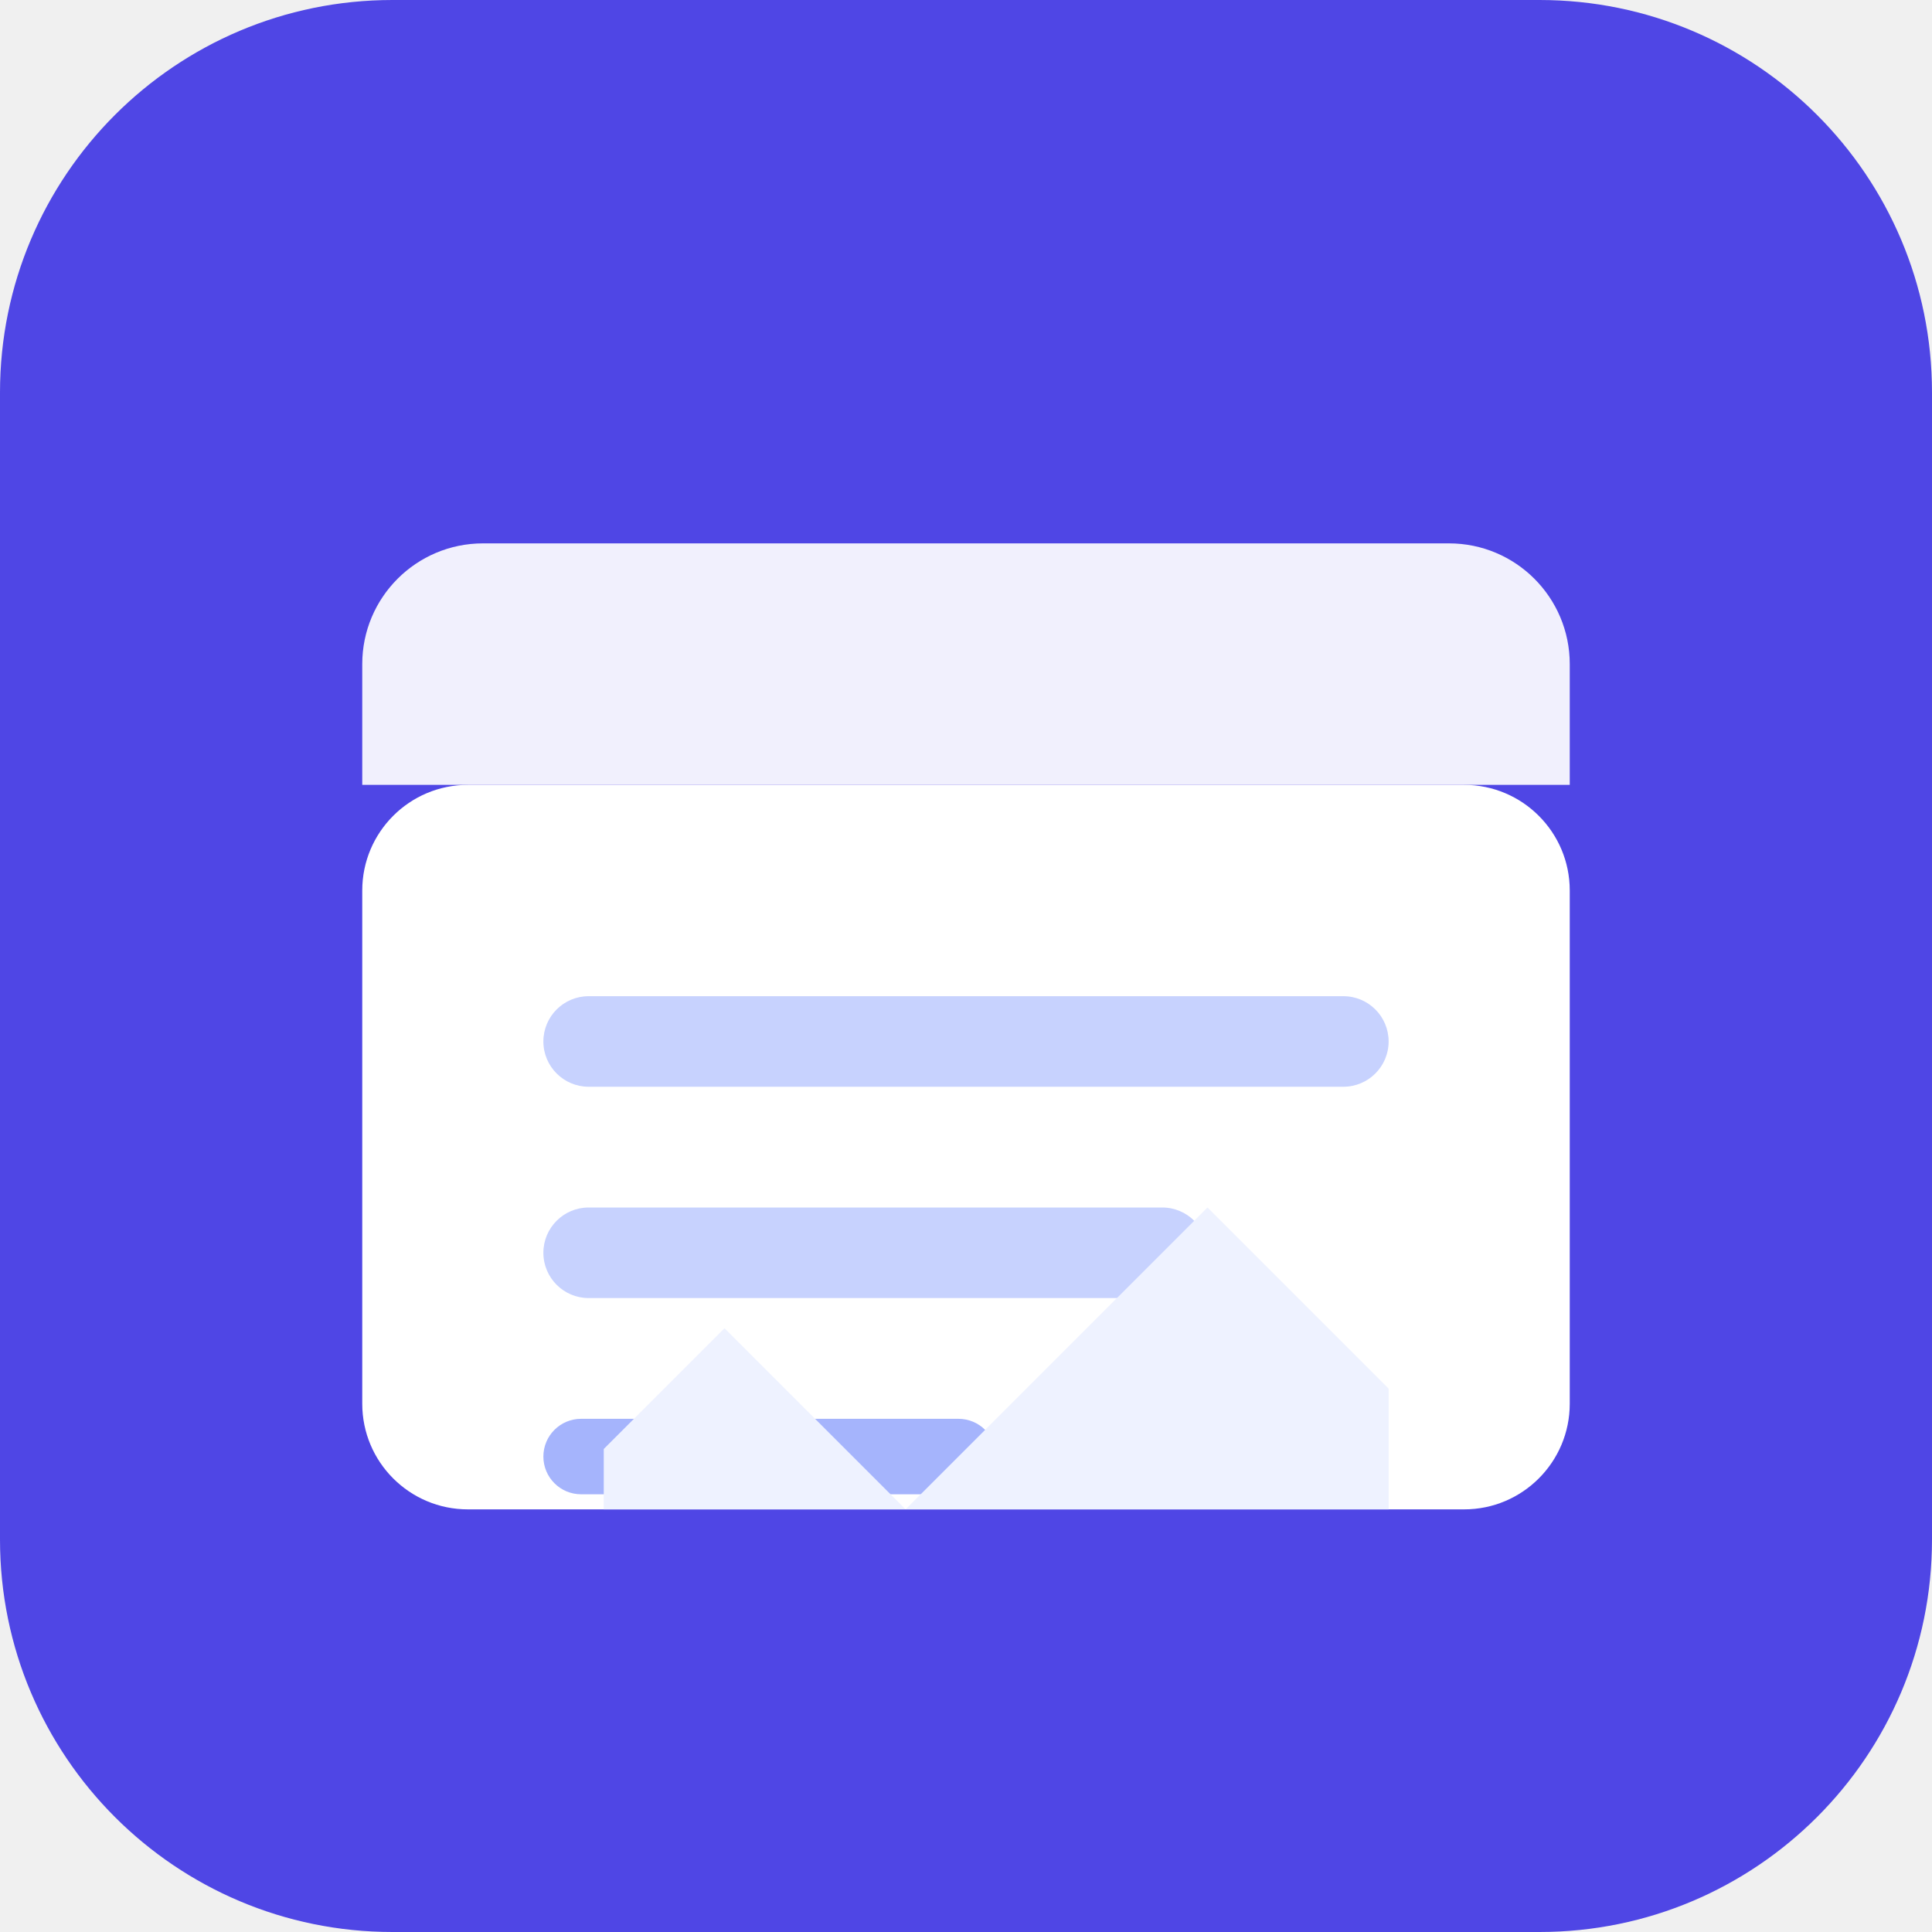
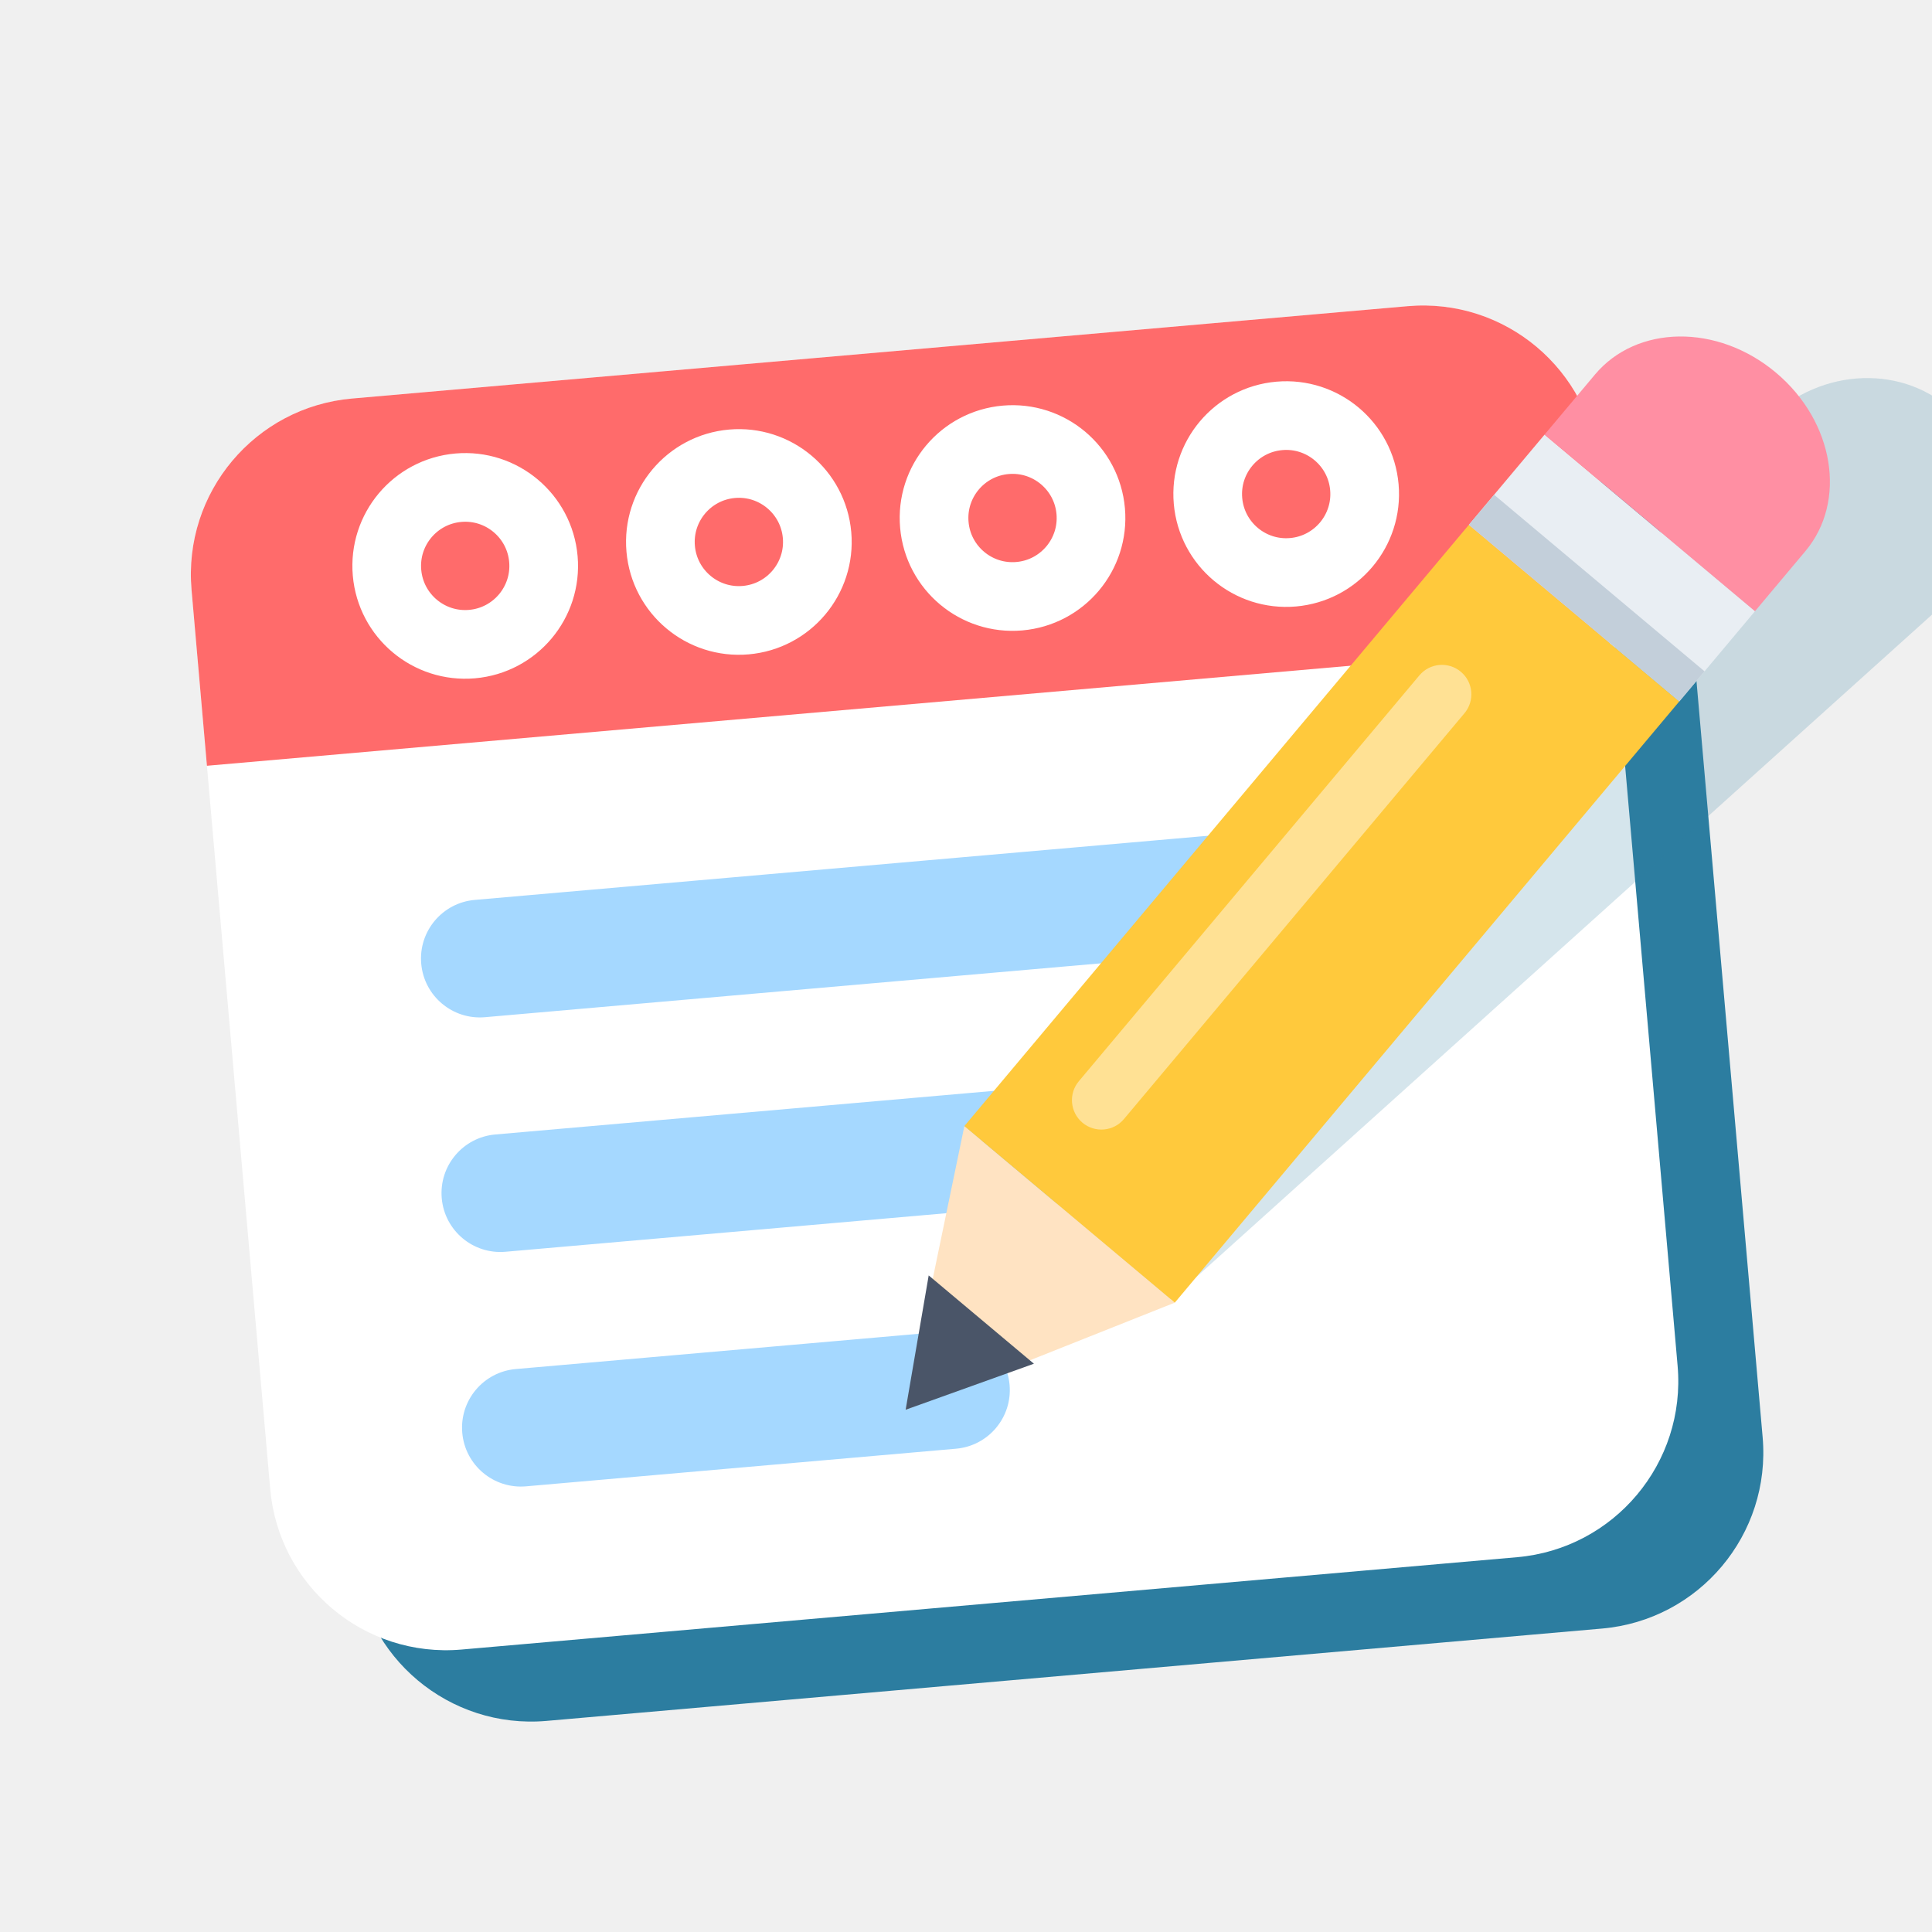
<svg xmlns="http://www.w3.org/2000/svg" viewBox="0 0 128 128">
-   <rect width="128" height="128" rx="26" fill="#4f46e5" />
-   <path d="M32 36h64a8 8 0 0 1 8 8v8H24v-8a8 8 0 0 1 8-8z" fill="#ffffff" opacity="0.92" />
-   <rect x="24" y="52" width="80" height="48" rx="7" fill="#ffffff" />
-   <rect x="36" y="66" width="56" height="6" rx="3" fill="#c7d2fe" />
-   <rect x="36" y="80" width="44" height="6" rx="3" fill="#c7d2fe" />
-   <rect x="36" y="94" width="30" height="5" rx="2.5" fill="#a5b4fc" />
-   <path d="M40 96l8-8 12 12 20-20 12 12v8H40z" fill="#eef2ff" />
+   <rect width="128" height="128" rx="28" fill="#5bc1f800" />
+   <g transform="translate(-18, -21) scale(1.3)">
+     <g transform="rotate(-5 -30 76)">
+       <rect x="30" y="50" width="72" height="60" rx="9" fill="#2C7DA0" opacity="0." />
+       <rect x="26" y="42" width="72" height="64" rx="9" fill="#ffffff" />
+       <path d="M26 51a9 9 0 0 1 9-9h54a9 9 0 0 1 9 9v9H26z" fill="#FF6B6B" />
+       <g fill="none" stroke="#ffffff" stroke-width="3.5">
+         <circle cx="40" cy="51" r="4" />
+         <circle cx="54" cy="51" r="4" />
+         <circle cx="68" cy="51" r="4" />
+         <circle cx="82" cy="51" r="4" />
+       </g>
+       <rect x="36" y="68" width="52" height="6" rx="3" fill="#A5D8FF" />
+       <rect x="36" y="80" width="44" height="6" rx="3" fill="#A5D8FF" />
+       <rect x="36" y="92" width="28" height="6" rx="3" fill="#A5D8FF" />
+     </g>
+     <g transform="translate(65 82) rotate(-42)">
+       <rect x="0" y="-7" width="66" height="13" rx="7" fill="#2C7DA0" opacity="0.2" />
+     </g>
+     <g transform="translate(60 88) rotate(-50)">
+       <path d="M0 0L13-7 13 7z" fill="#FFE3C2" />
+       <path d="M0 0L6-3.5 6 3.5z" fill="#4A5568" />
+       <rect x="13" y="-7" width="40" height="14" fill="#FFC93C" />
+       <rect x="17" y="-4" width="30" height="3" rx="1.5" fill="#ffffff" opacity="0.45" />
+       <rect x="53" y="-7" width="6" height="14" fill="#E9EEF3" />
+       <rect x="53" y="-7" width="2" height="14" fill="#C3CFDA" />
+       <path d="M59-7h4c3.3 0 6 3.1 6 7s-2.7 7-6 7h-4z" fill="#FF8FA3" />
+     </g>
+   </g>
</svg>
